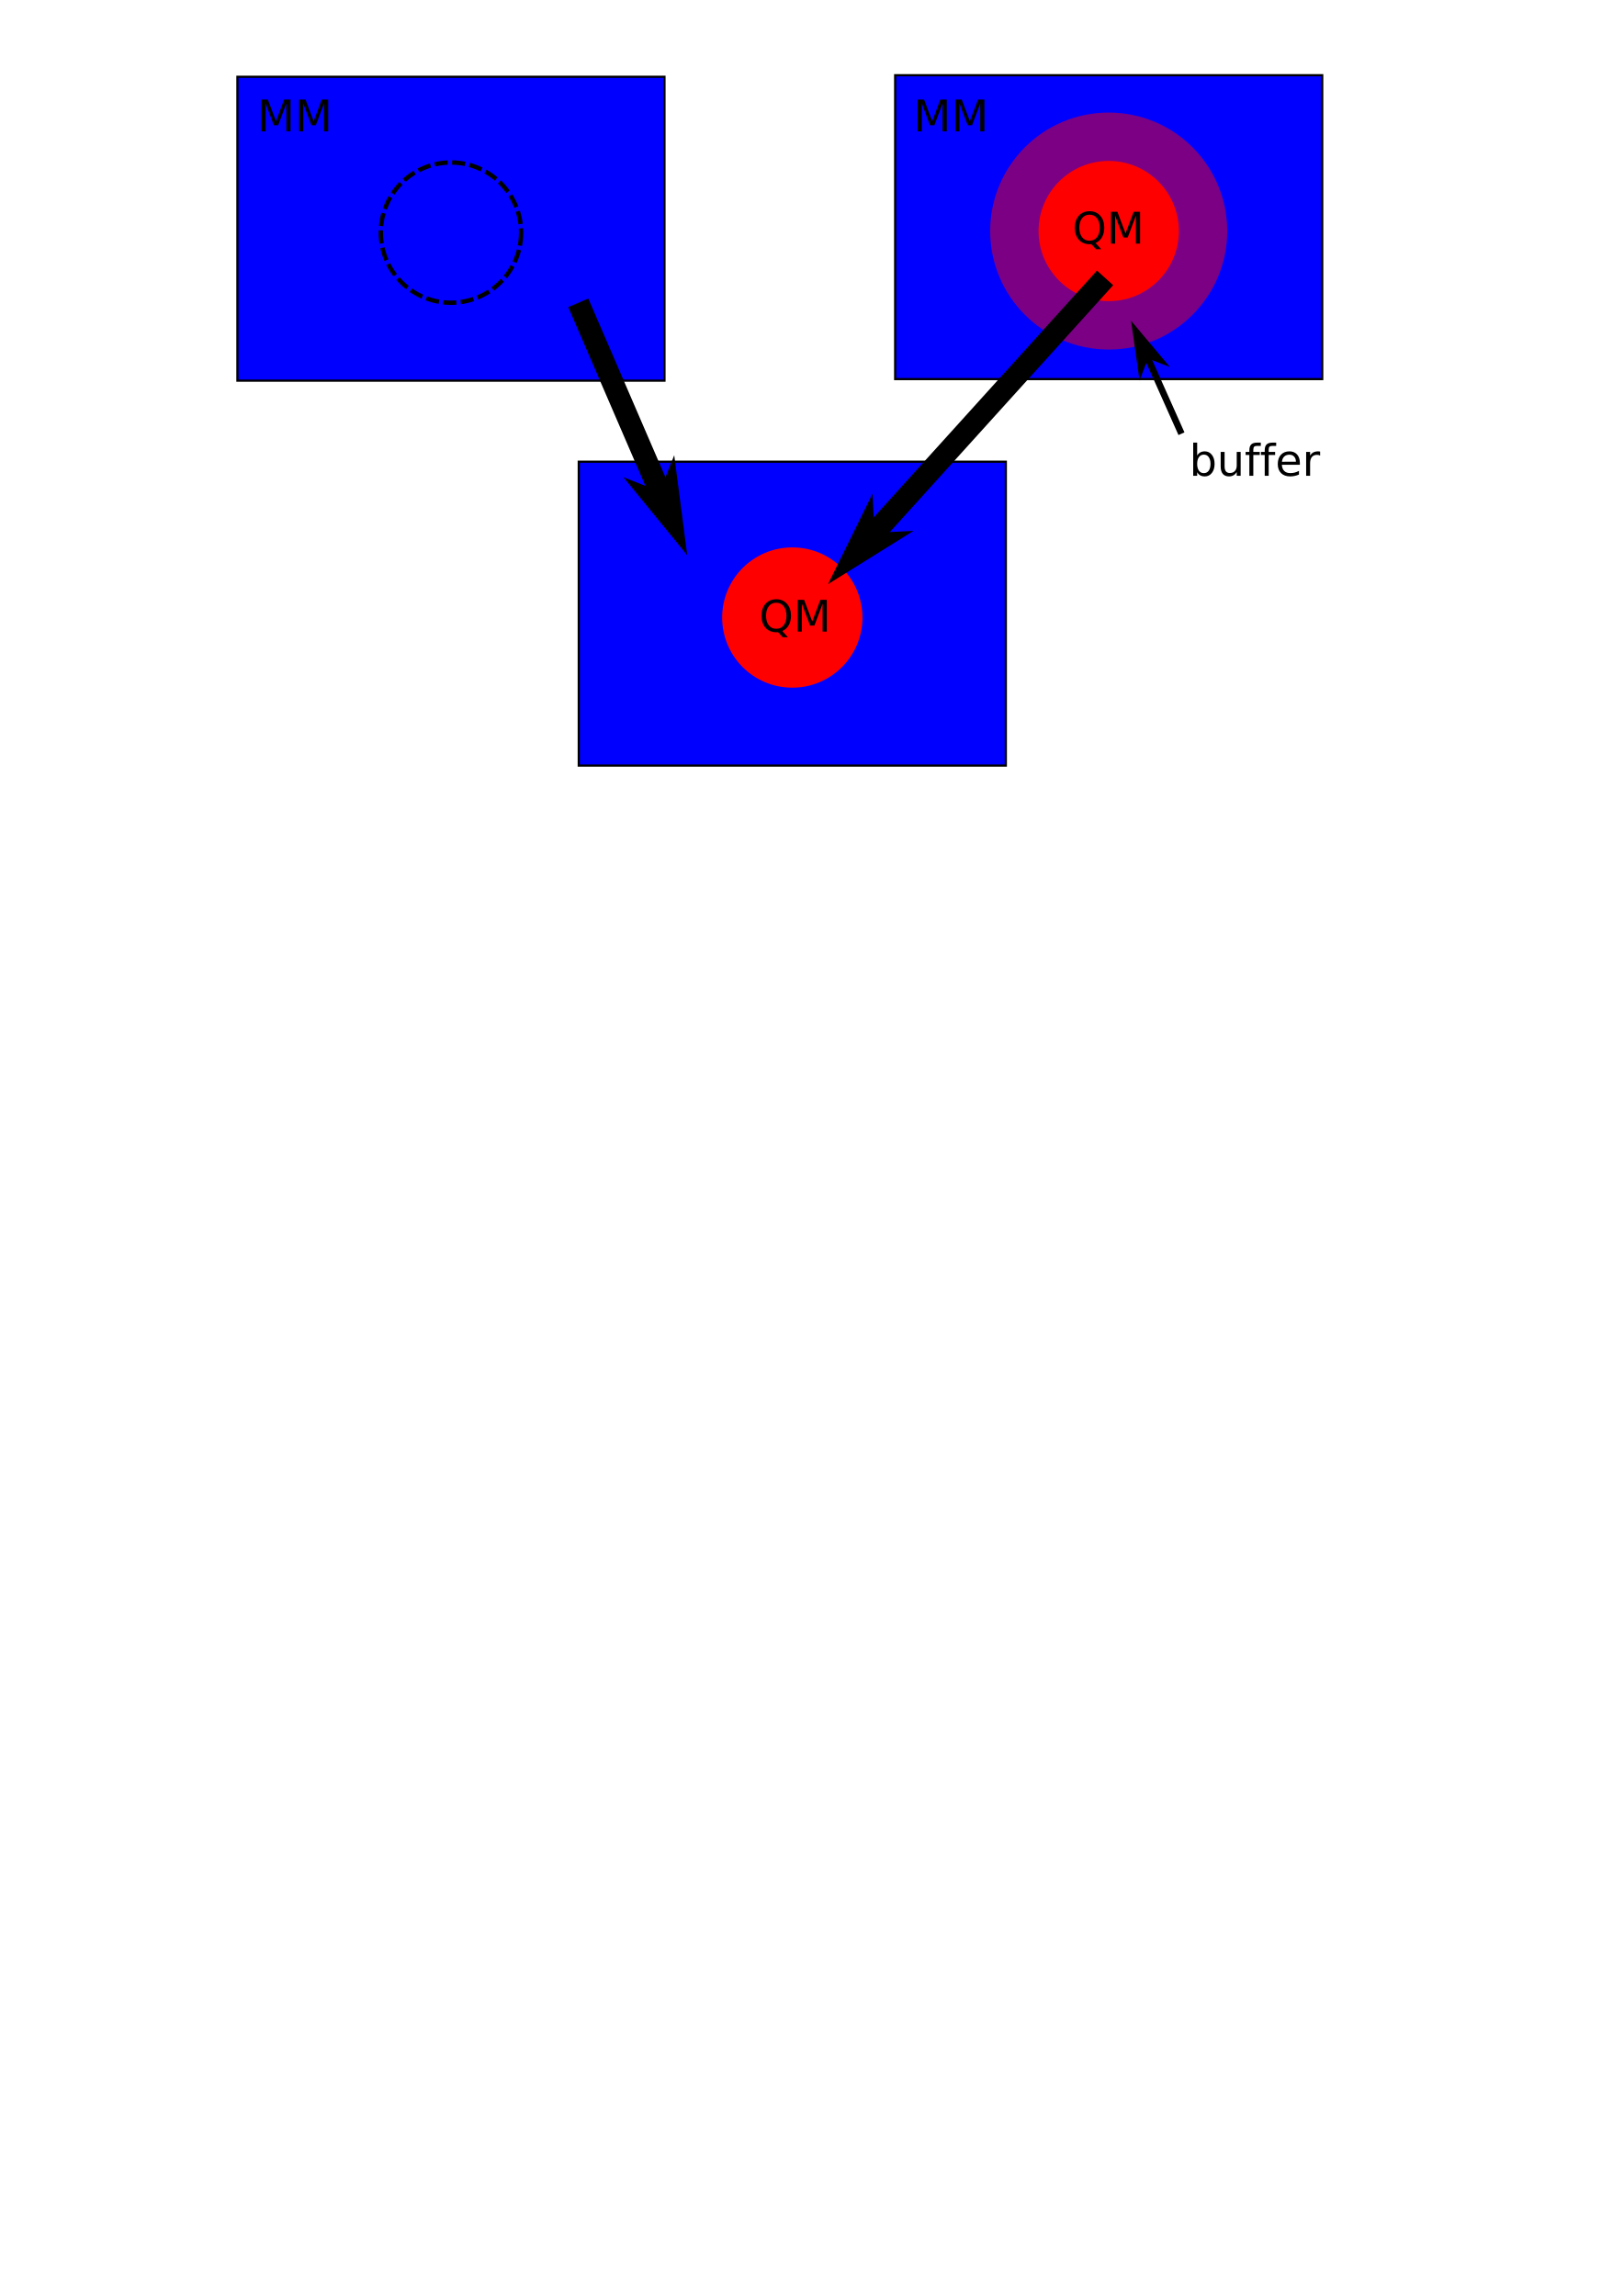
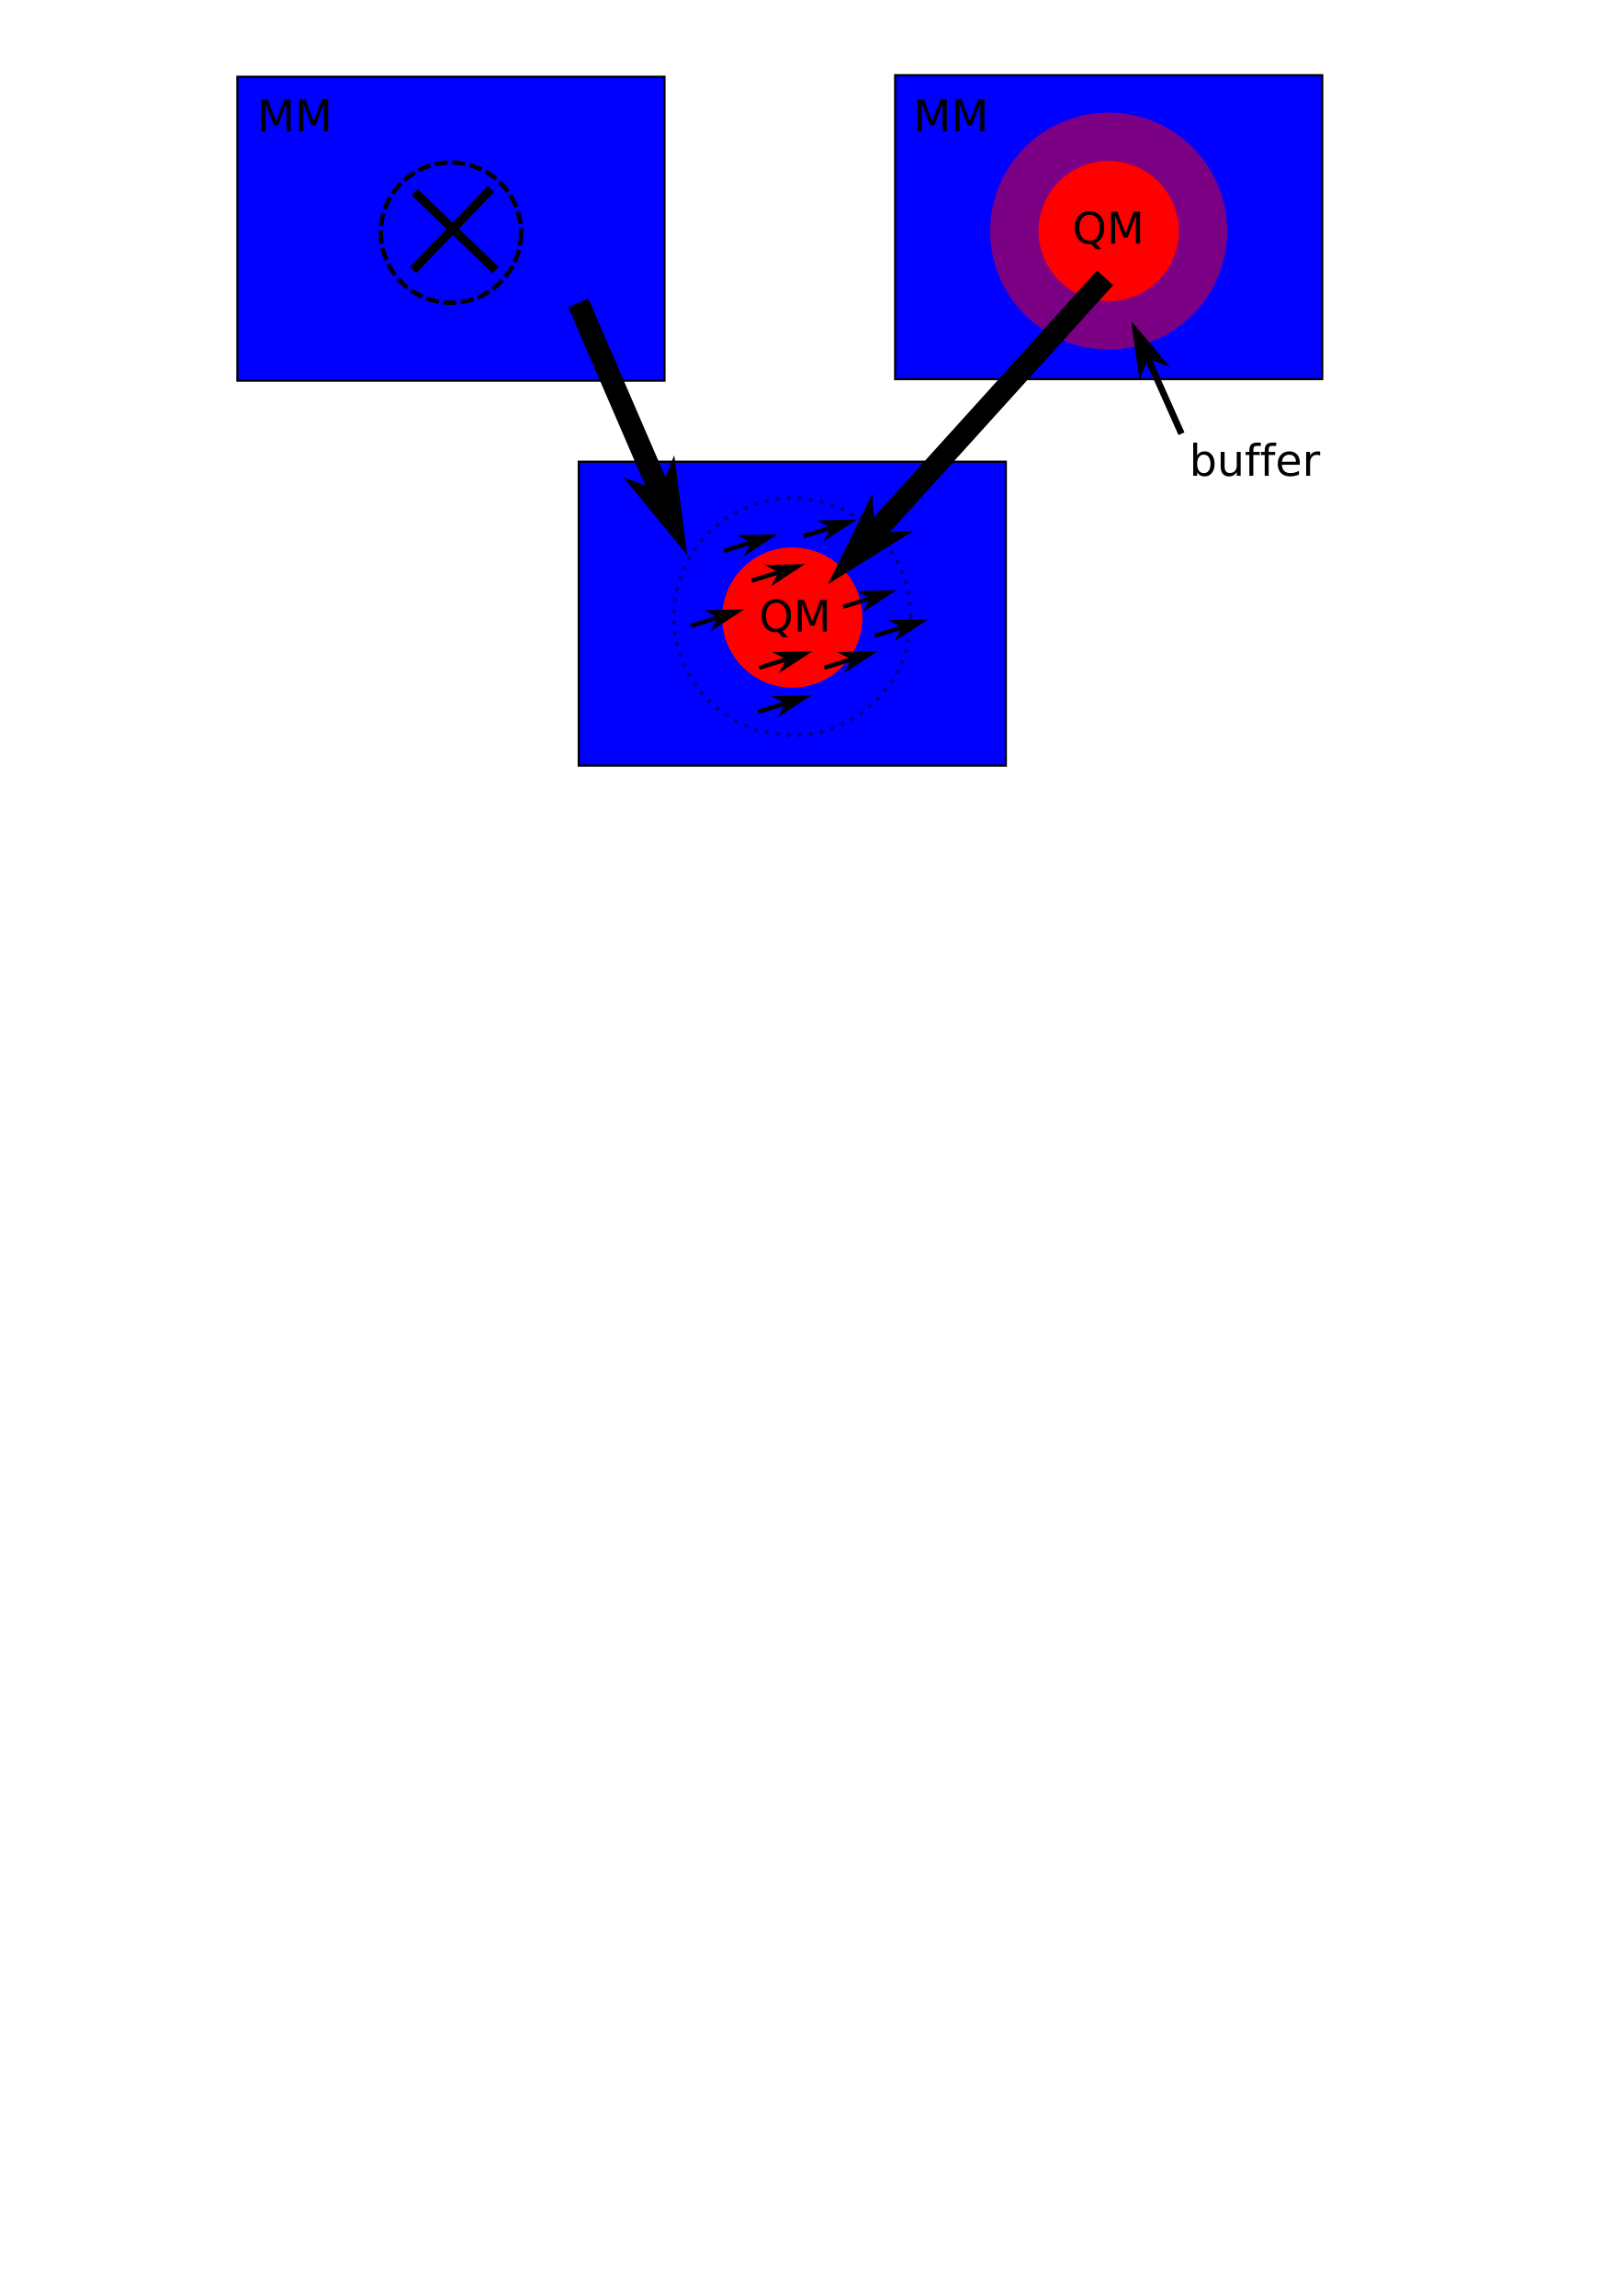
<svg xmlns="http://www.w3.org/2000/svg" width="744.094" height="1052.362" id="svg2" version="1.1">
  <defs id="defs4">
    <marker orient="auto" refY="0.0" refX="0.0" id="Arrow1Send" style="overflow:visible;">
      <path id="path3806" d="M 0.0,0.0 L 5.0,-5.0 L -12.5,0.0 L 5.0,5.0 L 0.0,0.0 z " style="fill-rule:evenodd;stroke:#000000;stroke-width:1.0pt;marker-start:none;" transform="scale(0.2) rotate(180) translate(6,0)" />
    </marker>
    <marker orient="auto" refY="0.0" refX="0.0" id="Arrow1Mend" style="overflow:visible;">
      <path id="path3800" d="M 0.0,0.0 L 5.0,-5.0 L -12.5,0.0 L 5.0,5.0 L 0.0,0.0 z " style="fill-rule:evenodd;stroke:#000000;stroke-width:1.0pt;marker-start:none;" transform="scale(0.4) rotate(180) translate(10,0)" />
    </marker>
  </defs>
  <g id="layer1">
    <rect style="fill:#0000ff;fill-rule:evenodd;stroke:#000000;stroke-width:1px;stroke-linecap:butt;stroke-linejoin:miter;stroke-opacity:1" id="rect2816" width="195.714" height="139.286" x="108.796" y="35.19" />
    <path style="fill:none;stroke:#000000;stroke-width:2;stroke-linecap:butt;stroke-linejoin:miter;stroke-miterlimit:4;stroke-opacity:1;stroke-dasharray:6, 2;stroke-dashoffset:0" id="path2818" d="m 372.857,534.505 a 32.143,32.143 0 1 1 -64.286,0 32.143,32.143 0 1 1 64.286,0 z" transform="translate(-134.0616,-427.8869)" />
    <text id="text3729" y="60.219" x="117.857" style="font-size:20px;font-style:normal;font-variant:normal;font-weight:normal;font-stretch:normal;text-align:start;line-height:100%;writing-mode:lr-tb;text-anchor:start;fill:#000000;fill-opacity:1;stroke:none;font-family:Bitstream Vera Sans;-inkscape-font-specification:Bitstream Vera Sans" xml:space="preserve">
      <tspan y="60.219" x="117.857" id="tspan3731">MM</tspan>
    </text>
    <text id="text3733" y="78.076" x="420" style="font-size:40px;font-style:normal;font-weight:normal;fill:#000000;fill-opacity:1;stroke:none;font-family:Bitstream Vera Sans" xml:space="preserve">
      <tspan y="78.076" x="420" id="tspan3735" />
    </text>
    <text id="text3737" y="58.076" x="430" style="font-size:40px;font-style:normal;font-weight:normal;fill:#000000;fill-opacity:1;stroke:none;font-family:Bitstream Vera Sans" xml:space="preserve">
      <tspan y="58.076" x="430" id="tspan3739" />
    </text>
    <rect y="34.475" x="410.224" height="139.286" width="195.714" id="rect3713" style="fill:#0000ff;fill-rule:evenodd;stroke:#000000;stroke-width:1px;stroke-linecap:butt;stroke-linejoin:miter;stroke-opacity:1" />
    <path style="fill:#ff0000;stroke:none;stroke-width:2;stroke-linecap:butt;stroke-linejoin:miter;stroke-miterlimit:4;stroke-opacity:1;stroke-dasharray:6, 2;stroke-dashoffset:0;fill-opacity:1;opacity:0.481" id="path3719" d="m 372.857,534.505 a 32.143,32.143 0 1 1 -64.286,0 32.143,32.143 0 1 1 64.286,0 z" transform="matrix(1.689655,0,0,1.689655,-67.60845,-797.2254)" />
    <path transform="translate(167.3669,-428.6012)" d="m 372.857,534.505 a 32.143,32.143 0 1 1 -64.286,0 32.143,32.143 0 1 1 64.286,0 z" id="path3715" style="fill:#ff0000;stroke:none;stroke-width:2;stroke-linecap:butt;stroke-linejoin:miter;stroke-miterlimit:4;stroke-opacity:1;stroke-dasharray:6, 2;stroke-dashoffset:0;fill-opacity:1" />
    <rect style="fill:#0000ff;fill-rule:evenodd;stroke:#000000;stroke-width:1px;stroke-linecap:butt;stroke-linejoin:miter;stroke-opacity:1" id="rect3723" width="195.714" height="139.286" x="265.224" y="211.618" />
    <path style="fill:#ff0000;fill-opacity:1;stroke:none" id="path3727" d="m 372.857,534.505 a 32.143,32.143 0 1 1 -64.286,0 32.143,32.143 0 1 1 64.286,0 z" transform="translate(22.36693,-251.4583)" />
    <text xml:space="preserve" style="font-size:20px;font-style:normal;font-variant:normal;font-weight:normal;font-stretch:normal;text-align:start;line-height:125%;writing-mode:lr-tb;text-anchor:start;fill:#000000;fill-opacity:1;stroke:none;font-family:Bitstream Vera Sans;-inkscape-font-specification:Bitstream Vera Sans" x="418.571" y="60.219" id="text3741">
      <tspan id="tspan3743" x="418.571" y="60.219">MM</tspan>
    </text>
    <text xml:space="preserve" style="font-size:20px;font-style:normal;font-variant:normal;font-weight:normal;font-stretch:normal;text-align:start;line-height:125%;writing-mode:lr-tb;text-anchor:start;fill:#000000;fill-opacity:1;stroke:none;font-family:Bitstream Vera Sans;-inkscape-font-specification:Bitstream Vera Sans" x="347.857" y="289.505" id="text3745">
      <tspan id="tspan3747" x="347.857" y="289.505">QM</tspan>
    </text>
    <text xml:space="preserve" style="font-size:20px;font-style:normal;font-variant:normal;font-weight:normal;font-stretch:normal;text-align:start;line-height:125%;writing-mode:lr-tb;text-anchor:start;fill:#000000;fill-opacity:1;stroke:none;font-family:Bitstream Vera Sans;-inkscape-font-specification:Bitstream Vera Sans" x="491.429" y="111.648" id="text3749">
      <tspan id="tspan3751" x="491.429" y="111.648">QM</tspan>
    </text>
    <text xml:space="preserve" style="font-size:20px;font-style:normal;font-variant:normal;font-weight:normal;font-stretch:normal;text-align:start;line-height:125%;writing-mode:lr-tb;text-anchor:start;fill:#000000;fill-opacity:1;stroke:none;font-family:Bitstream Vera Sans;-inkscape-font-specification:Bitstream Vera Sans" x="545" y="218.076" id="text3753">
      <tspan id="tspan3755" x="545" y="218.076">buffer</tspan>
    </text>
    <path style="fill:none;stroke:#000000;stroke-width:3;stroke-linecap:butt;stroke-linejoin:miter;stroke-opacity:1;marker-end:url(#Arrow1Mend);stroke-miterlimit:4;stroke-dasharray:none" d="M 541.429,198.791 520.714,152.362" id="path4238" />
    <path style="fill:none;stroke:#000000;stroke-width:10;stroke-linecap:butt;stroke-linejoin:miter;stroke-opacity:1;stroke-miterlimit:4;stroke-dasharray:none;marker-end:url(#Arrow1Send)" d="m 265,138.791 42.857,99.286" id="path4426" />
    <path id="path4800" d="M 506.429,127.362 391.429,254.505" style="fill:none;stroke:#000000;stroke-width:10;stroke-linecap:butt;stroke-linejoin:miter;stroke-miterlimit:4;stroke-opacity:1;stroke-dasharray:none;marker-end:url(#Arrow1Send)" />
+     <g id="g3730" transform="translate(-150,2.142857)">
+       <path id="path2926" d="m 340,85.934 37.143,35.714" style="fill:#0000be;fill-opacity:0.039;stroke:#000000;stroke-width:4;stroke-linecap:butt;stroke-linejoin:miter;stroke-miterlimit:4;stroke-opacity:1;stroke-dasharray:none" />
+       <path style="fill:#0000be;fill-opacity:0.039;stroke:#000000;stroke-width:4;stroke-linecap:butt;stroke-linejoin:miter;stroke-miterlimit:4;stroke-opacity:1;stroke-dasharray:none" d="M 375,84.505 339.286,121.648" id="path3728" />
+     </g>
+     <path style="fill:none;stroke:#000000;stroke-width:2;stroke-linecap:butt;stroke-linejoin:miter;stroke-miterlimit:4;stroke-opacity:1;stroke-dasharray:none;marker-mid:none;marker-end:url(#Arrow1Mend)" d="m 377.749,306.056 20.714,-6.429" id="path3734" />
+     <path id="path4108" d="m 344.414,266.155 20.714,-6.429" style="fill:none;stroke:#000000;stroke-width:2;stroke-linecap:butt;stroke-linejoin:miter;stroke-miterlimit:4;stroke-opacity:1;stroke-dasharray:none;marker-mid:none;marker-end:url(#Arrow1Mend)" />
+     <path style="fill:none;stroke:#000000;stroke-width:2;stroke-linecap:butt;stroke-linejoin:miter;stroke-miterlimit:4;stroke-opacity:1;stroke-dasharray:none;marker-mid:none;marker-end:url(#Arrow1Mend)" d="m 386.429,278.076 20.714,-6.429" id="path4110" />
+     <path id="path4112" d="m 347.95,306.056 20.714,-6.429" style="fill:none;stroke:#000000;stroke-width:2;stroke-linecap:butt;stroke-linejoin:miter;stroke-miterlimit:4;stroke-opacity:1;stroke-dasharray:none;marker-mid:none;marker-end:url(#Arrow1Mend)" />
+     <path style="fill:none;stroke:#000000;stroke-width:2;stroke-linecap:butt;stroke-linejoin:miter;stroke-miterlimit:4;stroke-opacity:1;stroke-dasharray:none;marker-mid:none;marker-end:url(#Arrow1Mend)" d="m 316.635,286.863 20.714,-6.429" id="path4114" />
+     <path id="path4116" d="m 331.788,252.518 20.714,-6.429" style="fill:none;stroke:#000000;stroke-width:2;stroke-linecap:butt;stroke-linejoin:miter;stroke-miterlimit:4;stroke-opacity:1;stroke-dasharray:none;marker-mid:none;marker-end:url(#Arrow1Mend)" />
+     <path style="fill:none;stroke:#000000;stroke-width:2;stroke-linecap:butt;stroke-linejoin:miter;stroke-miterlimit:4;stroke-opacity:1;stroke-dasharray:none;marker-mid:none;marker-end:url(#Arrow1Mend)" d="m 347.445,326.259 20.714,-6.429" id="path4118" />
+     <path id="path4120" d="m 400.983,291.409 20.714,-6.429" style="fill:none;stroke:#000000;stroke-width:2;stroke-linecap:butt;stroke-linejoin:miter;stroke-miterlimit:4;stroke-opacity:1;stroke-dasharray:none;marker-mid:none;marker-end:url(#Arrow1Mend)" />
+     <path transform="matrix(1.689655,0,0,1.689655,-212.5653,-620.4487)" d="m 372.857,534.505 a 32.143,32.143 0 1 1 -64.286,0 32.143,32.143 0 1 1 64.286,0 z" id="path4122" style="opacity:0.481;fill:none;fill-opacity:1;stroke:#000000;stroke-opacity:1;stroke-width:1;stroke-miterlimit:4;stroke-dasharray:1,2;stroke-dashoffset:0" />
+     <path id="path4124" d="m 368.246,245.752 20.714,-6.429" style="fill:none;stroke:#000000;stroke-width:2;stroke-linecap:butt;stroke-linejoin:miter;stroke-miterlimit:4;stroke-opacity:1;stroke-dasharray:none;marker-mid:none;marker-end:url(#Arrow1Mend)" />
  </g>
</svg>
